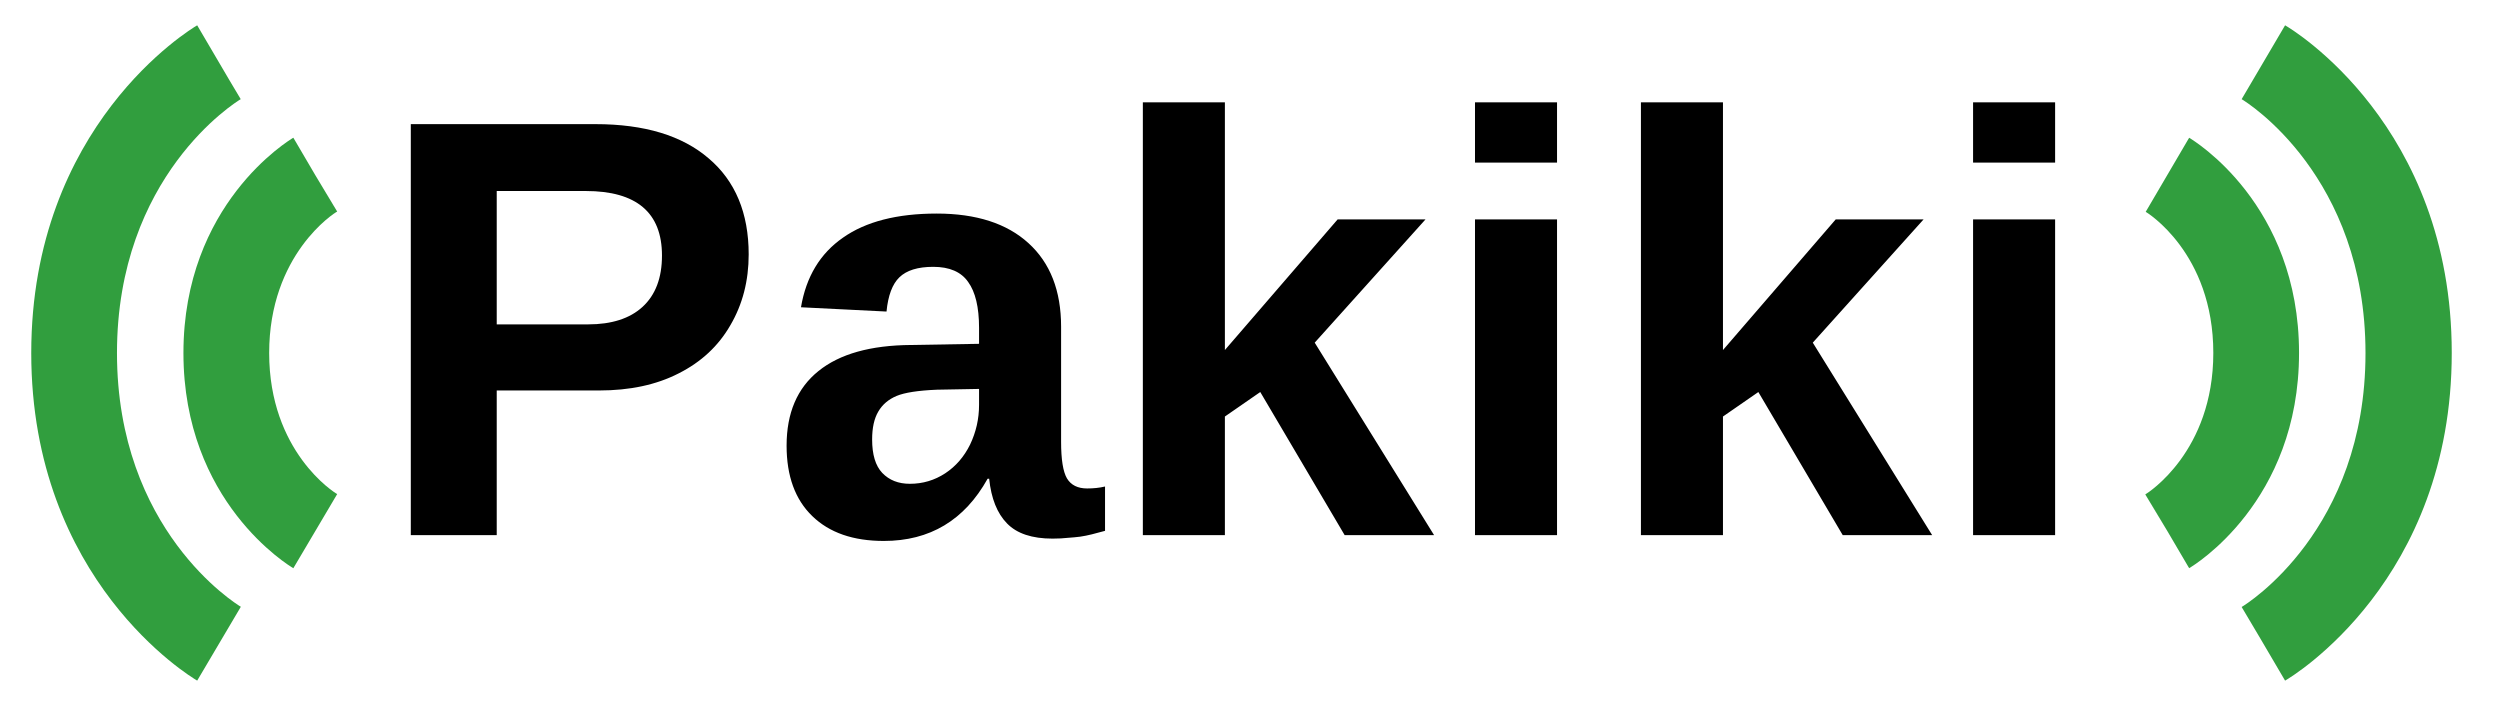
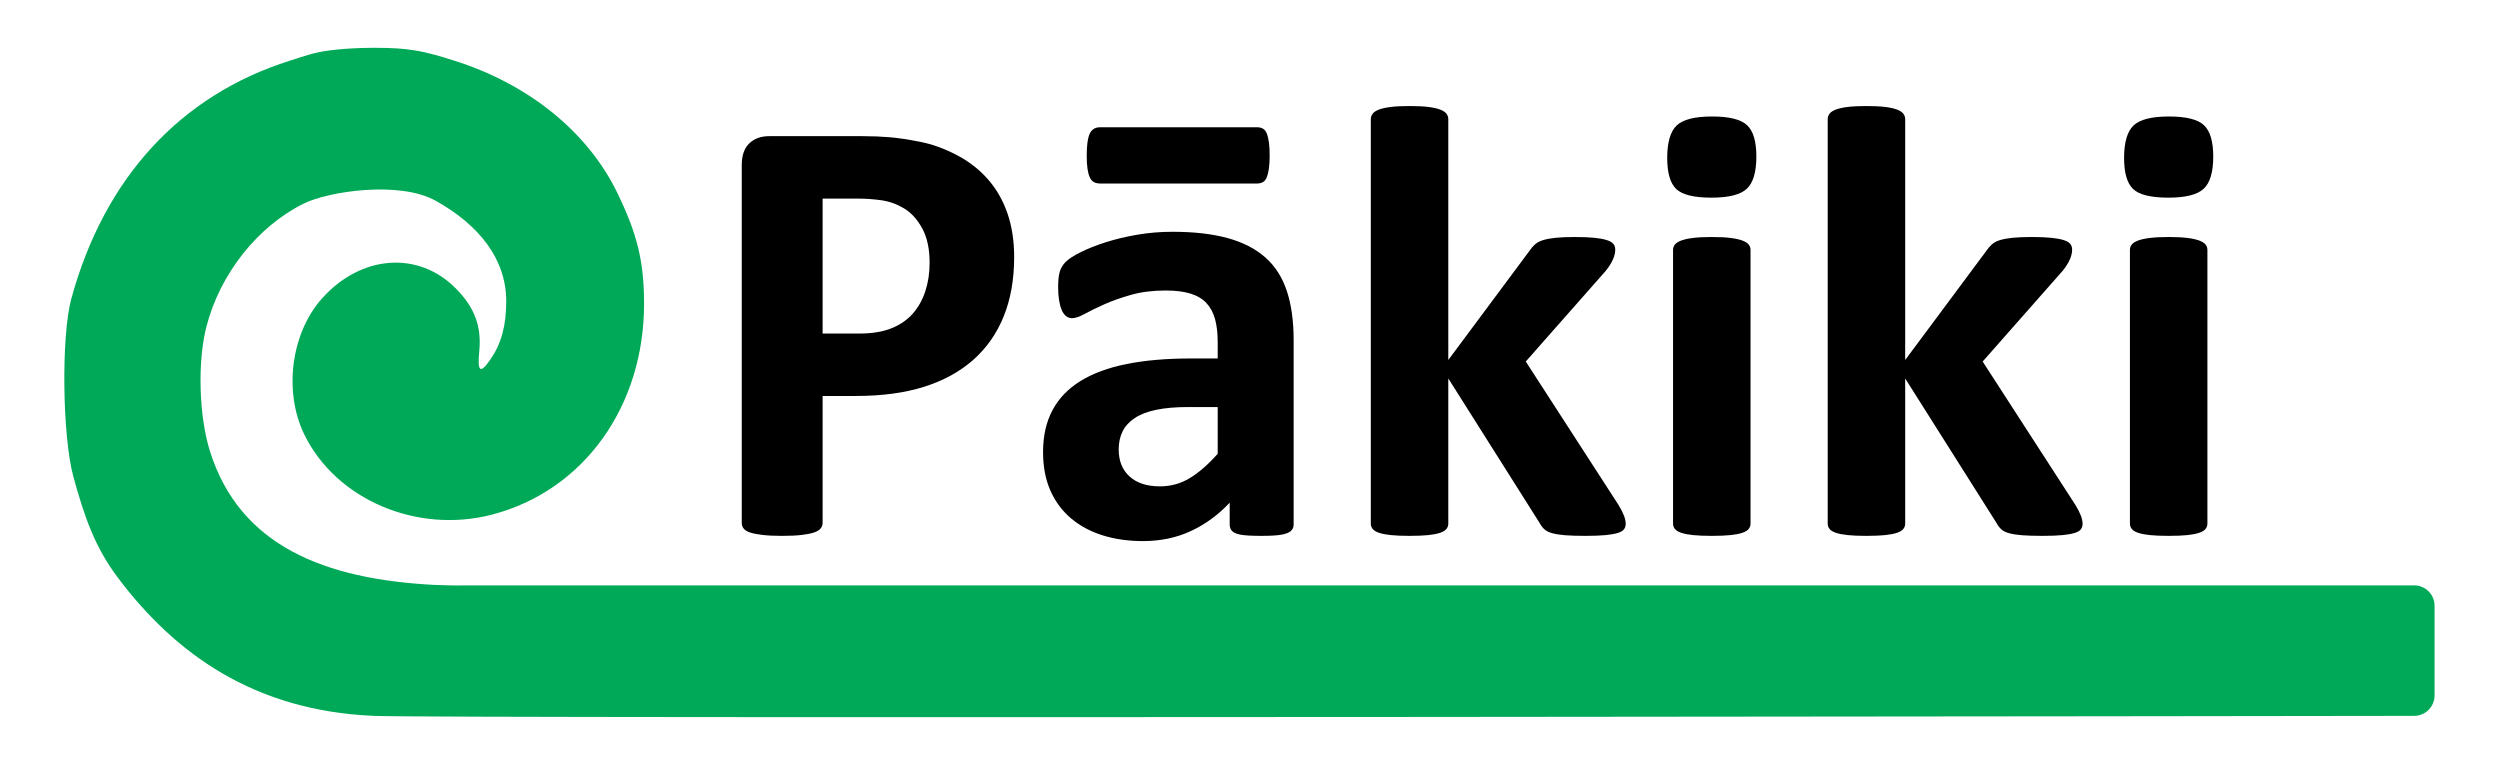
- <svg xmlns="http://www.w3.org/2000/svg" width="100%" height="100%" viewBox="0 0 1000 283" version="1.1" xml:space="preserve" style="fill-rule:evenodd;clip-rule:evenodd;stroke-linejoin:round;stroke-miterlimit:2;">
-   <g transform="matrix(4.16667,0,0,4.16667,0,0)">
-     <g transform="matrix(1,0,0,1,0,-1)">
-       <g id="Layer_2">
-         <g id="Layer_1-2">
-           <g transform="matrix(1,0,0,1,1,1.12)">
-             <g>
-               <g transform="matrix(1,0,0,1,2,2.31)">
-                 <path d="M25.16,52.12C24.73,51.86 14.61,45.76 14.61,31.46C14.61,17.16 24.73,11.05 25.16,10.79L29.33,17.9L27.25,14.35L29.37,17.88C29.1,18 22.84,22 22.84,31.46C22.84,40.92 29.1,44.87 29.37,45L25.16,52.12Z" style="fill:rgb(49,158,62);fill-rule:nonzero;" />
-               </g>
-               <g transform="matrix(1,0,0,1,2,2.31)">
-                 <path d="M15.93,62.91C15.28,62.53 0,53.31 0,31.46C0,9.61 15.28,0.38 15.93,0L20.1,7.1L18,3.55L20.11,7.09C19.62,7.38 8.23,14.46 8.23,31.46C8.23,48.46 19.63,55.53 20.12,55.82L15.93,62.91Z" style="fill:rgb(49,158,62);fill-rule:nonzero;" />
-               </g>
-             </g>
-           </g>
-           <g transform="matrix(2.3889,0,0,2.3889,-57.7337,-104.559)">
-             <g transform="matrix(24,0,0,24,148.438,65.6931)">
-                         </g>
-             <text x="39.067px" y="65.693px" style="font-family:'Arial-BoldMT', 'Arial', sans-serif;font-weight:700;font-size:24px;">Pakiki</text>
-           </g>
-           <g transform="matrix(1,0,0,1,-135.6323,1.12)">
-             <g transform="matrix(1,0,0,1,-2,-2.305)">
-               <path d="M347.79,56.73L343.62,49.63L345.7,53.18L343.58,49.65C343.85,49.49 350.11,45.53 350.11,36.07C350.11,26.43 343.68,22.55 343.62,22.52L347.79,15.41C348.22,15.67 358.34,21.77 358.34,36.07C358.34,50.37 348.22,56.48 347.79,56.73Z" style="fill:rgb(49,158,62);fill-rule:nonzero;" />
-             </g>
-             <g transform="matrix(1,0,0,1,-2,-2.31)">
-               <path d="M357,67.53L352.83,60.43L354.93,64L352.83,60.46C353.32,60.17 364.72,53.09 364.72,36.09C364.72,19.09 353.32,12 352.83,11.71L357,4.62C357.67,5 373,14.22 373,36.07C373,57.92 357.67,67.15 357,67.53Z" style="fill:rgb(49,158,62);fill-rule:nonzero;" />
-             </g>
-           </g>
-         </g>
-       </g>
+ <svg xmlns="http://www.w3.org/2000/svg" width="100%" height="100%" viewBox="0 0 1158 355" version="1.1" xml:space="preserve" style="fill-rule:evenodd;clip-rule:evenodd;stroke-linejoin:round;stroke-miterlimit:2;">
+   <g>
+     <path d="M1118.24,331.586c-0,0 -912.934,1.367 -945.102,0c-55.607,-2.362 -92.197,-28.95 -118.605,-64.082c-10.735,-14.28 -15.557,-28.559 -20.528,-46.628c-5.137,-18.675 -5.694,-65.241 -0.986,-82.464c15.305,-55.991 50.498,-94.298 101.377,-110.348c6.869,-2.166 10.668,-3.722 18.568,-4.746c4.837,-0.626 11.949,-1.181 20.079,-1.181c9.116,0 14.039,0.405 18.898,1.181c6.553,1.047 12.024,2.74 18.383,4.746c34.613,10.919 61.938,33.061 75.624,61.28c9.311,19.2 12.383,31.938 12.383,51.346c-0,47.642 -27.964,86.51 -70.239,97.629c-34.812,9.155 -72.407,-6.839 -87.149,-37.077c-9.584,-19.656 -6.267,-46.821 8.249,-63.045c18.025,-20.145 44.57,-22.129 61.905,-4.625c8.775,8.861 12.005,17.495 10.897,29.135c-0.919,9.659 0.438,10.629 5.205,3.718c5.043,-7.313 7.284,-15.599 7.284,-26.94c-0,-19.598 -12.705,-35.319 -32.58,-46.442c-16.954,-9.488 -49.929,-4.358 -61.285,1.286c-21.368,10.622 -38.71,32.561 -44.994,56.922c-4.207,16.308 -3.496,41.466 1.633,57.773c13.81,43.91 53.225,59.275 103.922,61.904c3.064,0.158 10.682,0.279 11.436,0.277c0.097,-0 -0.005,-0 2.285,-0.063l903.34,0c2.506,0 4.909,0.996 6.681,2.768c1.772,1.772 2.768,4.175 2.768,6.681l-0,41.546c-0,2.506 -0.996,4.91 -2.768,6.682c-1.772,1.772 -4.175,2.767 -6.681,2.767Z" style="fill:#00a957;" />
+     <g>
+       <path d="M469.759,119.041c0,10.349 -1.614,19.511 -4.842,27.487c-3.228,7.975 -7.927,14.692 -14.099,20.151c-6.171,5.46 -13.743,9.613 -22.715,12.462c-8.972,2.848 -19.535,4.272 -31.687,4.272l-15.381,0l-0,58.818c-0,0.949 -0.309,1.804 -0.926,2.563c-0.617,0.76 -1.638,1.377 -3.062,1.852c-1.424,0.474 -3.323,0.854 -5.697,1.139c-2.373,0.285 -5.411,0.427 -9.114,0.427c-3.608,0 -6.622,-0.142 -9.044,-0.427c-2.421,-0.285 -4.343,-0.665 -5.767,-1.139c-1.424,-0.475 -2.421,-1.092 -2.991,-1.852c-0.57,-0.759 -0.855,-1.614 -0.855,-2.563l0,-165.772c0,-4.462 1.164,-7.809 3.49,-10.04c2.326,-2.231 5.388,-3.347 9.185,-3.347l43.437,0c4.368,0 8.521,0.166 12.461,0.499c3.941,0.332 8.664,1.044 14.171,2.136c5.507,1.092 11.084,3.109 16.734,6.053c5.649,2.943 10.467,6.669 14.455,11.179c3.987,4.51 7.026,9.779 9.114,15.808c2.089,6.029 3.133,12.794 3.133,20.294Zm-39.164,2.706c0,-6.456 -1.139,-11.773 -3.418,-15.95c-2.278,-4.178 -5.079,-7.263 -8.402,-9.257c-3.323,-1.994 -6.812,-3.252 -10.468,-3.774c-3.655,-0.522 -7.429,-0.783 -11.322,-0.783l-15.95,-0l-0,62.52l16.805,-0c5.981,-0 10.989,-0.807 15.025,-2.421c4.035,-1.614 7.334,-3.869 9.897,-6.765c2.564,-2.896 4.51,-6.361 5.839,-10.396c1.33,-4.035 1.994,-8.426 1.994,-13.174Z" style="fill-rule:nonzero; fill:#000000" />
+       <path d="M599.215,242.943c0,1.329 -0.475,2.373 -1.424,3.133c-0.95,0.76 -2.445,1.305 -4.486,1.638c-2.041,0.332 -5.056,0.498 -9.044,0.498c-4.272,0 -7.381,-0.166 -9.328,-0.498c-1.946,-0.333 -3.323,-0.878 -4.13,-1.638c-0.807,-0.76 -1.21,-1.804 -1.21,-3.133l-0,-10.112c-5.222,5.602 -11.18,9.969 -17.873,13.103c-6.694,3.133 -14.123,4.699 -22.288,4.699c-6.741,0 -12.937,-0.878 -18.586,-2.634c-5.649,-1.757 -10.538,-4.368 -14.668,-7.833c-4.131,-3.466 -7.335,-7.762 -9.614,-12.889c-2.278,-5.127 -3.417,-11.108 -3.417,-17.944c-0,-7.406 1.447,-13.838 4.343,-19.297c2.896,-5.46 7.216,-9.97 12.96,-13.53c5.744,-3.56 12.889,-6.195 21.433,-7.904c8.545,-1.709 18.467,-2.563 29.765,-2.563l12.39,-0l0,-7.691c0,-3.987 -0.403,-7.477 -1.21,-10.467c-0.807,-2.991 -2.136,-5.483 -3.988,-7.477c-1.851,-1.994 -4.32,-3.466 -7.405,-4.415c-3.086,-0.95 -6.907,-1.424 -11.465,-1.424c-5.981,-0 -11.322,0.664 -16.021,1.994c-4.7,1.329 -8.854,2.8 -12.462,4.414c-3.608,1.615 -6.622,3.086 -9.043,4.415c-2.421,1.33 -4.391,1.994 -5.91,1.994c-1.045,0 -1.971,-0.332 -2.778,-0.997c-0.807,-0.664 -1.471,-1.614 -1.993,-2.848c-0.523,-1.234 -0.926,-2.753 -1.211,-4.557c-0.285,-1.804 -0.427,-3.798 -0.427,-5.982c-0,-2.943 0.237,-5.269 0.712,-6.978c0.475,-1.709 1.377,-3.252 2.706,-4.629c1.329,-1.376 3.655,-2.895 6.978,-4.557c3.323,-1.661 7.216,-3.204 11.678,-4.628c4.463,-1.425 9.328,-2.588 14.598,-3.49c5.269,-0.902 10.705,-1.353 16.306,-1.353c9.969,0 18.491,0.974 25.564,2.92c7.073,1.946 12.889,4.937 17.446,8.972c4.557,4.035 7.88,9.233 9.969,15.595c2.089,6.361 3.133,13.909 3.133,22.644l0,85.449Zm-35.177,-54.403l-13.671,0c-5.792,0 -10.729,0.427 -14.812,1.282c-4.082,0.854 -7.405,2.136 -9.969,3.845c-2.563,1.709 -4.438,3.774 -5.625,6.195c-1.187,2.421 -1.78,5.198 -1.78,8.332c-0,5.316 1.685,9.494 5.055,12.532c3.371,3.038 8.047,4.557 14.028,4.557c5.032,0 9.661,-1.281 13.886,-3.845c4.225,-2.563 8.521,-6.314 12.888,-11.251l0,-21.647Zm18.23,-129.598c1.044,0 1.946,0.214 2.706,0.641c0.759,0.427 1.352,1.163 1.78,2.208c0.427,1.044 0.759,2.397 0.997,4.058c0.237,1.662 0.356,3.727 0.356,6.195c-0,2.469 -0.119,4.51 -0.356,6.124c-0.238,1.614 -0.57,2.944 -0.997,3.988c-0.428,1.044 -1.021,1.78 -1.78,2.207c-0.76,0.428 -1.662,0.641 -2.706,0.641l-72.632,0c-1.14,0 -2.113,-0.213 -2.92,-0.641c-0.807,-0.427 -1.448,-1.163 -1.922,-2.207c-0.475,-1.044 -0.831,-2.374 -1.068,-3.988c-0.238,-1.614 -0.357,-3.655 -0.357,-6.124c0,-2.373 0.119,-4.414 0.357,-6.123c0.237,-1.709 0.593,-3.062 1.068,-4.059c0.474,-0.997 1.115,-1.733 1.922,-2.208c0.807,-0.474 1.78,-0.712 2.92,-0.712l72.632,0Z" style="fill-rule:nonzero; fill:#000000" />
+       <path d="M753.024,242.658c-0,0.949 -0.261,1.78 -0.784,2.492c-0.522,0.712 -1.471,1.282 -2.848,1.709c-1.377,0.428 -3.252,0.76 -5.625,0.997c-2.374,0.238 -5.46,0.356 -9.257,0.356c-3.893,0 -7.05,-0.095 -9.471,-0.285c-2.421,-0.189 -4.415,-0.498 -5.981,-0.925c-1.567,-0.428 -2.778,-1.021 -3.632,-1.78c-0.855,-0.76 -1.614,-1.757 -2.279,-2.991l-42.297,-66.935l-0,67.22c-0,0.949 -0.285,1.78 -0.855,2.492c-0.569,0.712 -1.542,1.305 -2.919,1.78c-1.377,0.475 -3.204,0.831 -5.483,1.068c-2.279,0.238 -5.174,0.356 -8.687,0.356c-3.513,0 -6.409,-0.118 -8.688,-0.356c-2.278,-0.237 -4.106,-0.593 -5.483,-1.068c-1.376,-0.475 -2.35,-1.068 -2.919,-1.78c-0.57,-0.712 -0.855,-1.543 -0.855,-2.492l0,-187.277c0,-0.949 0.285,-1.804 0.855,-2.563c0.569,-0.76 1.543,-1.4 2.919,-1.923c1.377,-0.522 3.205,-0.925 5.483,-1.21c2.279,-0.285 5.175,-0.427 8.688,-0.427c3.513,-0 6.408,0.142 8.687,0.427c2.279,0.285 4.106,0.688 5.483,1.21c1.377,0.523 2.35,1.163 2.919,1.923c0.57,0.759 0.855,1.614 0.855,2.563l-0,111.512l37.598,-50.558c0.759,-1.139 1.614,-2.136 2.563,-2.991c0.95,-0.854 2.208,-1.519 3.774,-1.993c1.567,-0.475 3.513,-0.831 5.839,-1.068c2.326,-0.238 5.293,-0.357 8.901,-0.357c3.513,0 6.48,0.119 8.901,0.357c2.421,0.237 4.367,0.593 5.839,1.068c1.472,0.474 2.492,1.068 3.062,1.78c0.57,0.712 0.855,1.59 0.855,2.635c-0,1.424 -0.357,2.943 -1.069,4.557c-0.712,1.614 -1.78,3.323 -3.204,5.127l-37.17,42.155l43.009,66.508c1.139,1.899 1.97,3.536 2.492,4.913c0.523,1.377 0.784,2.635 0.784,3.774Z" style="fill-rule:nonzero; fill:#000000" />
+       <path d="M810.844,242.516c0,0.949 -0.285,1.78 -0.854,2.492c-0.57,0.712 -1.543,1.305 -2.92,1.78c-1.376,0.475 -3.204,0.831 -5.483,1.068c-2.278,0.238 -5.174,0.356 -8.687,0.356c-3.513,0 -6.409,-0.118 -8.687,-0.356c-2.279,-0.237 -4.107,-0.593 -5.483,-1.068c-1.377,-0.475 -2.35,-1.068 -2.92,-1.78c-0.57,-0.712 -0.854,-1.543 -0.854,-2.492l-0,-126.75c-0,-0.949 0.284,-1.78 0.854,-2.492c0.57,-0.712 1.543,-1.33 2.92,-1.852c1.376,-0.522 3.204,-0.925 5.483,-1.21c2.278,-0.285 5.174,-0.428 8.687,-0.428c3.513,0 6.409,0.143 8.687,0.428c2.279,0.285 4.107,0.688 5.483,1.21c1.377,0.522 2.35,1.14 2.92,1.852c0.569,0.712 0.854,1.543 0.854,2.492l0,126.75Zm2.706,-170.044c0,7.215 -1.471,12.2 -4.415,14.953c-2.943,2.754 -8.402,4.13 -16.377,4.13c-8.071,0 -13.506,-1.329 -16.307,-3.987c-2.801,-2.659 -4.201,-7.453 -4.201,-14.384c-0,-7.216 1.448,-12.224 4.343,-15.025c2.896,-2.801 8.379,-4.201 16.449,-4.201c7.976,-0 13.387,1.353 16.236,4.059c2.848,2.705 4.272,7.524 4.272,14.455Z" style="fill-rule:nonzero; fill:#000000" />
+       <path d="M964.653,242.658c-0,0.949 -0.261,1.78 -0.783,2.492c-0.523,0.712 -1.472,1.282 -2.849,1.709c-1.376,0.428 -3.252,0.76 -5.625,0.997c-2.374,0.238 -5.459,0.356 -9.257,0.356c-3.893,0 -7.05,-0.095 -9.471,-0.285c-2.421,-0.189 -4.415,-0.498 -5.981,-0.925c-1.567,-0.428 -2.777,-1.021 -3.632,-1.78c-0.854,-0.76 -1.614,-1.757 -2.278,-2.991l-42.298,-66.935l0,67.22c0,0.949 -0.285,1.78 -0.854,2.492c-0.57,0.712 -1.543,1.305 -2.92,1.78c-1.376,0.475 -3.204,0.831 -5.483,1.068c-2.278,0.238 -5.174,0.356 -8.687,0.356c-3.513,0 -6.409,-0.118 -8.687,-0.356c-2.279,-0.237 -4.107,-0.593 -5.483,-1.068c-1.377,-0.475 -2.35,-1.068 -2.92,-1.78c-0.57,-0.712 -0.854,-1.543 -0.854,-2.492l-0,-187.277c-0,-0.949 0.284,-1.804 0.854,-2.563c0.57,-0.76 1.543,-1.4 2.92,-1.923c1.376,-0.522 3.204,-0.925 5.483,-1.21c2.278,-0.285 5.174,-0.427 8.687,-0.427c3.513,-0 6.409,0.142 8.687,0.427c2.279,0.285 4.107,0.688 5.483,1.21c1.377,0.523 2.35,1.163 2.92,1.923c0.569,0.759 0.854,1.614 0.854,2.563l0,111.512l37.598,-50.558c0.759,-1.139 1.614,-2.136 2.563,-2.991c0.95,-0.854 2.208,-1.519 3.774,-1.993c1.567,-0.475 3.513,-0.831 5.839,-1.068c2.326,-0.238 5.293,-0.357 8.901,-0.357c3.513,0 6.48,0.119 8.901,0.357c2.421,0.237 4.368,0.593 5.839,1.068c1.472,0.474 2.493,1.068 3.062,1.78c0.57,0.712 0.855,1.59 0.855,2.635c-0,1.424 -0.356,2.943 -1.068,4.557c-0.712,1.614 -1.781,3.323 -3.205,5.127l-37.17,42.155l43.009,66.508c1.14,1.899 1.97,3.536 2.493,4.913c0.522,1.377 0.783,2.635 0.783,3.774Z" style="fill-rule:nonzero; fill:#000000" />
+       <path d="M1022.47,242.516c-0,0.949 -0.285,1.78 -0.855,2.492c-0.57,0.712 -1.543,1.305 -2.92,1.78c-1.376,0.475 -3.204,0.831 -5.482,1.068c-2.279,0.238 -5.175,0.356 -8.688,0.356c-3.513,0 -6.409,-0.118 -8.687,-0.356c-2.279,-0.237 -4.106,-0.593 -5.483,-1.068c-1.377,-0.475 -2.35,-1.068 -2.92,-1.78c-0.569,-0.712 -0.854,-1.543 -0.854,-2.492l-0,-126.75c-0,-0.949 0.285,-1.78 0.854,-2.492c0.57,-0.712 1.543,-1.33 2.92,-1.852c1.377,-0.522 3.204,-0.925 5.483,-1.21c2.278,-0.285 5.174,-0.428 8.687,-0.428c3.513,0 6.409,0.143 8.688,0.428c2.278,0.285 4.106,0.688 5.482,1.21c1.377,0.522 2.35,1.14 2.92,1.852c0.57,0.712 0.855,1.543 0.855,2.492l-0,126.75Zm2.705,-170.044c0,7.215 -1.471,12.2 -4.414,14.953c-2.944,2.754 -8.403,4.13 -16.378,4.13c-8.07,0 -13.506,-1.329 -16.307,-3.987c-2.801,-2.659 -4.201,-7.453 -4.201,-14.384c-0,-7.216 1.448,-12.224 4.344,-15.025c2.895,-2.801 8.378,-4.201 16.449,-4.201c7.975,-0 13.387,1.353 16.235,4.059c2.848,2.705 4.272,7.524 4.272,14.455Z" style="fill-rule:nonzero; fill:#000000" />
    </g>
  </g>
+   <rect x="0" y="0" width="1157.48" height="354.331" style="fill:none;" />
</svg>
